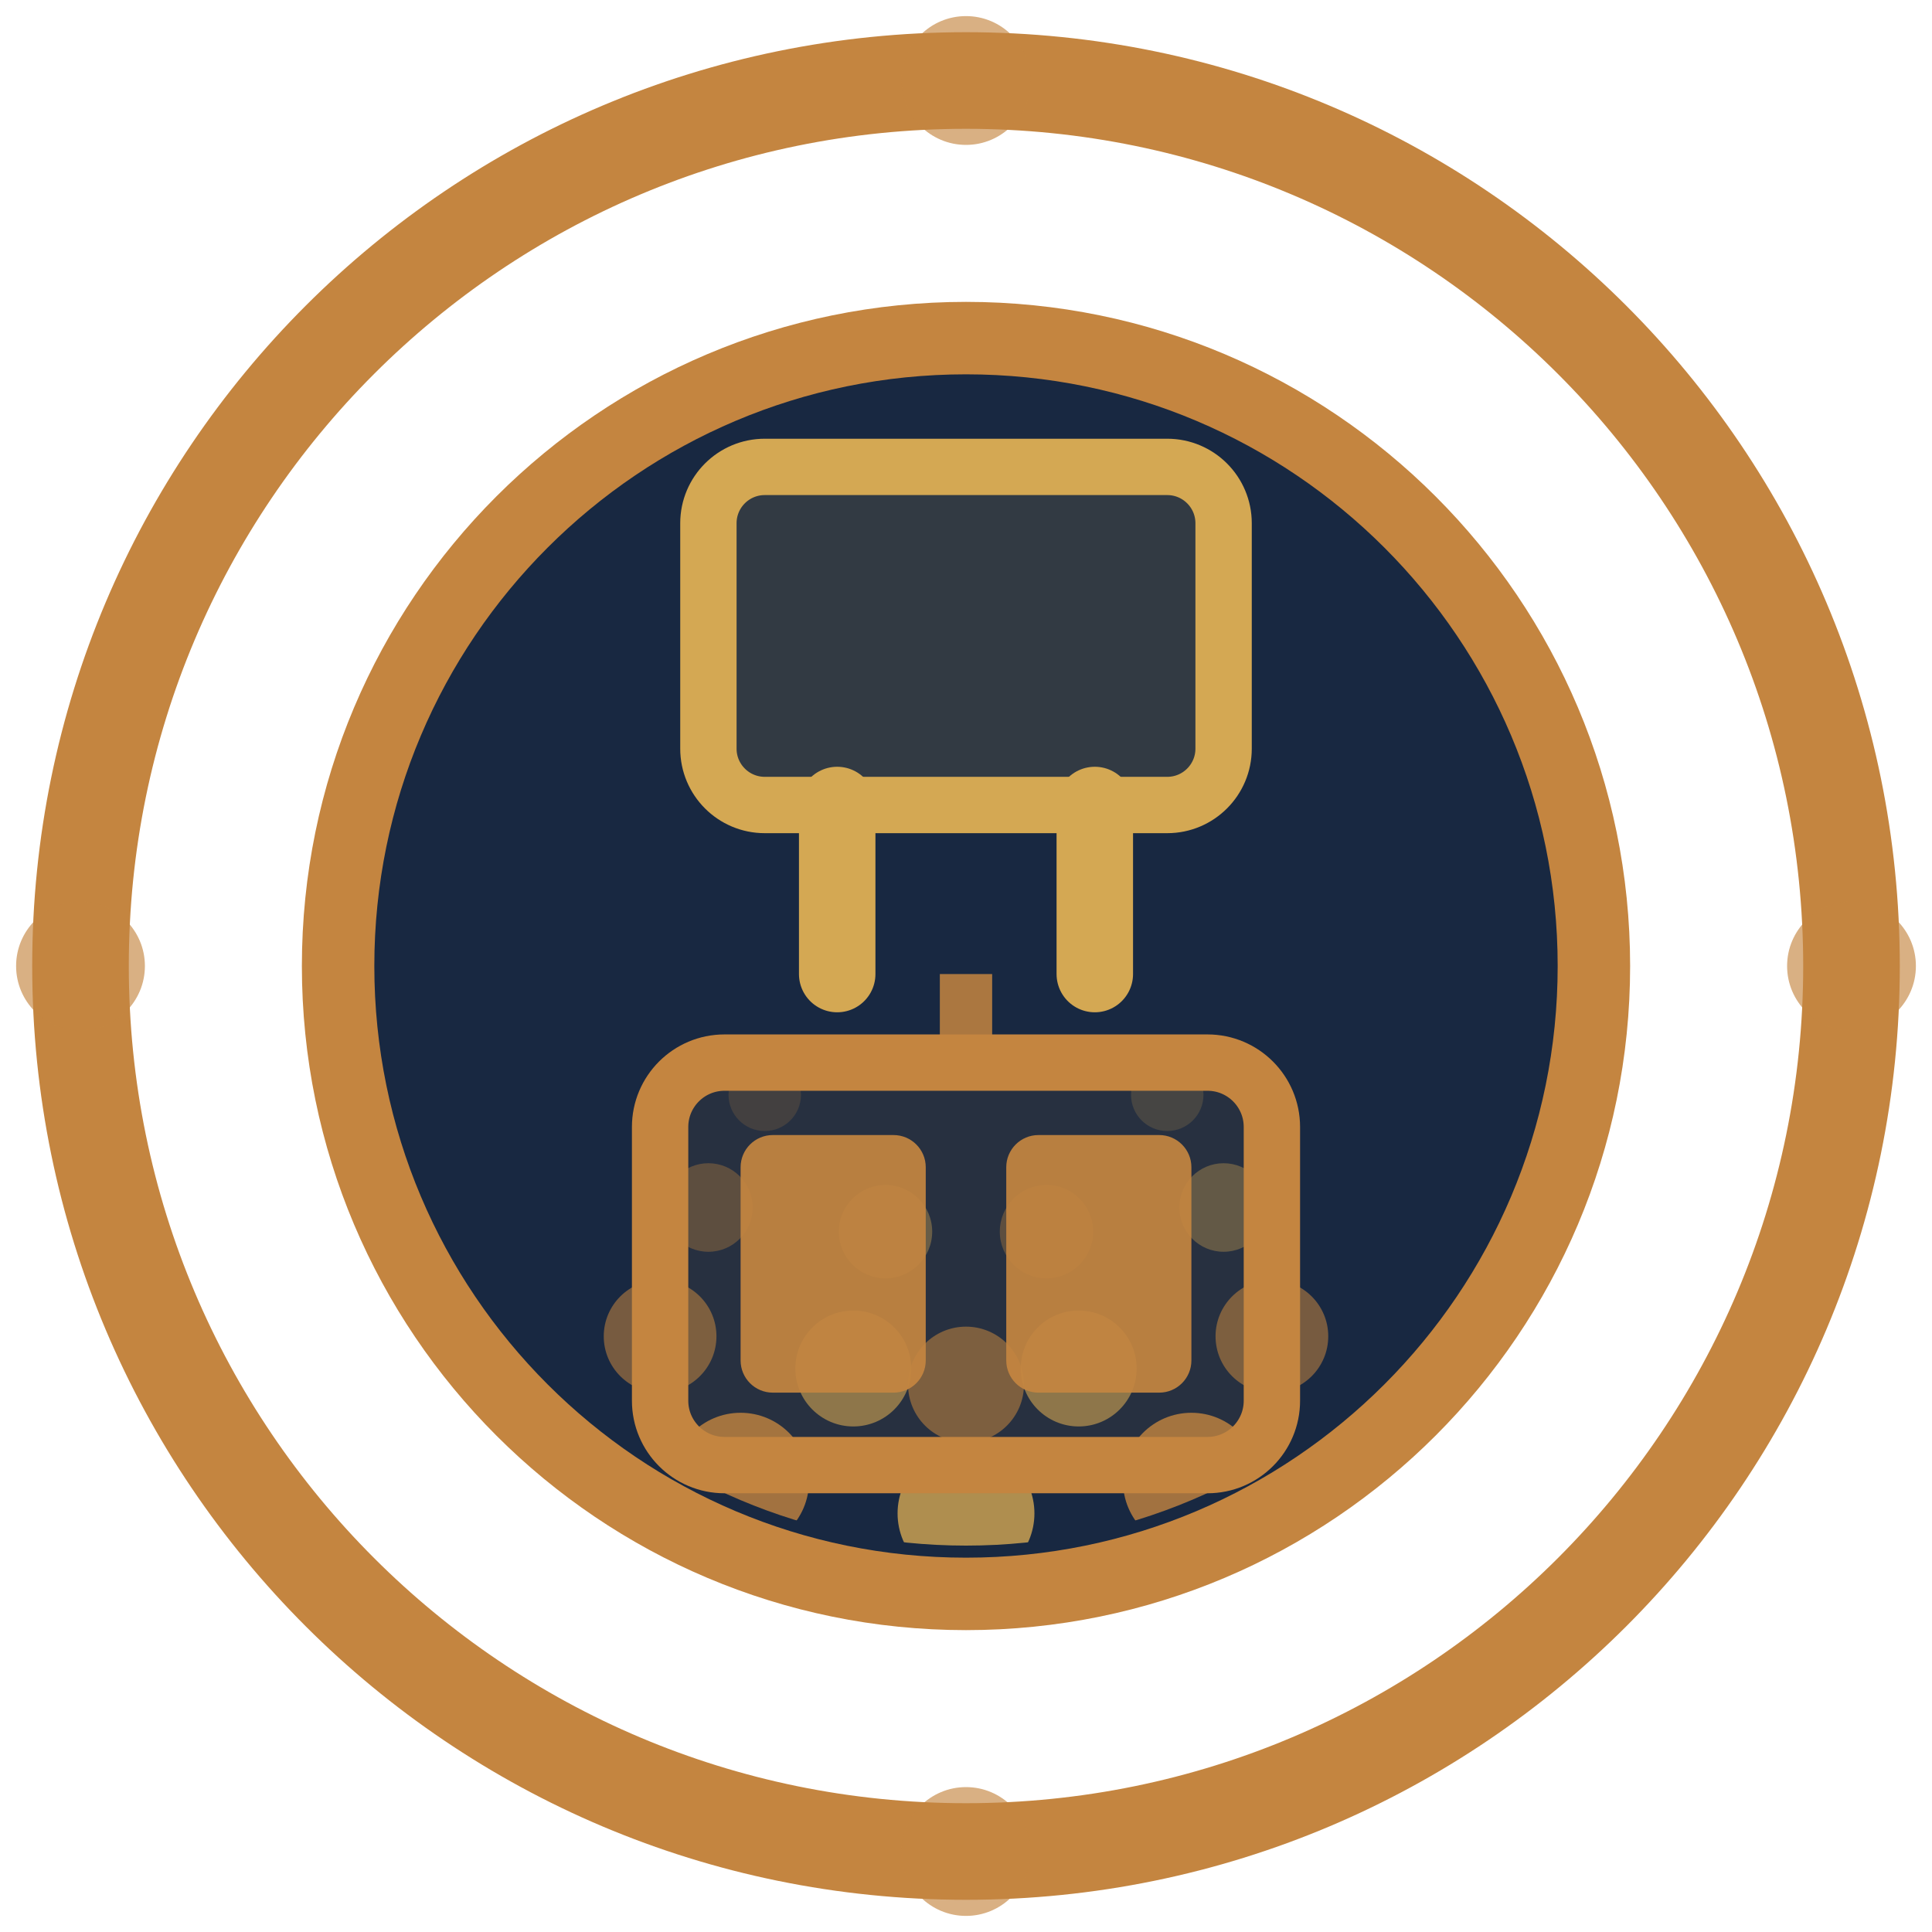
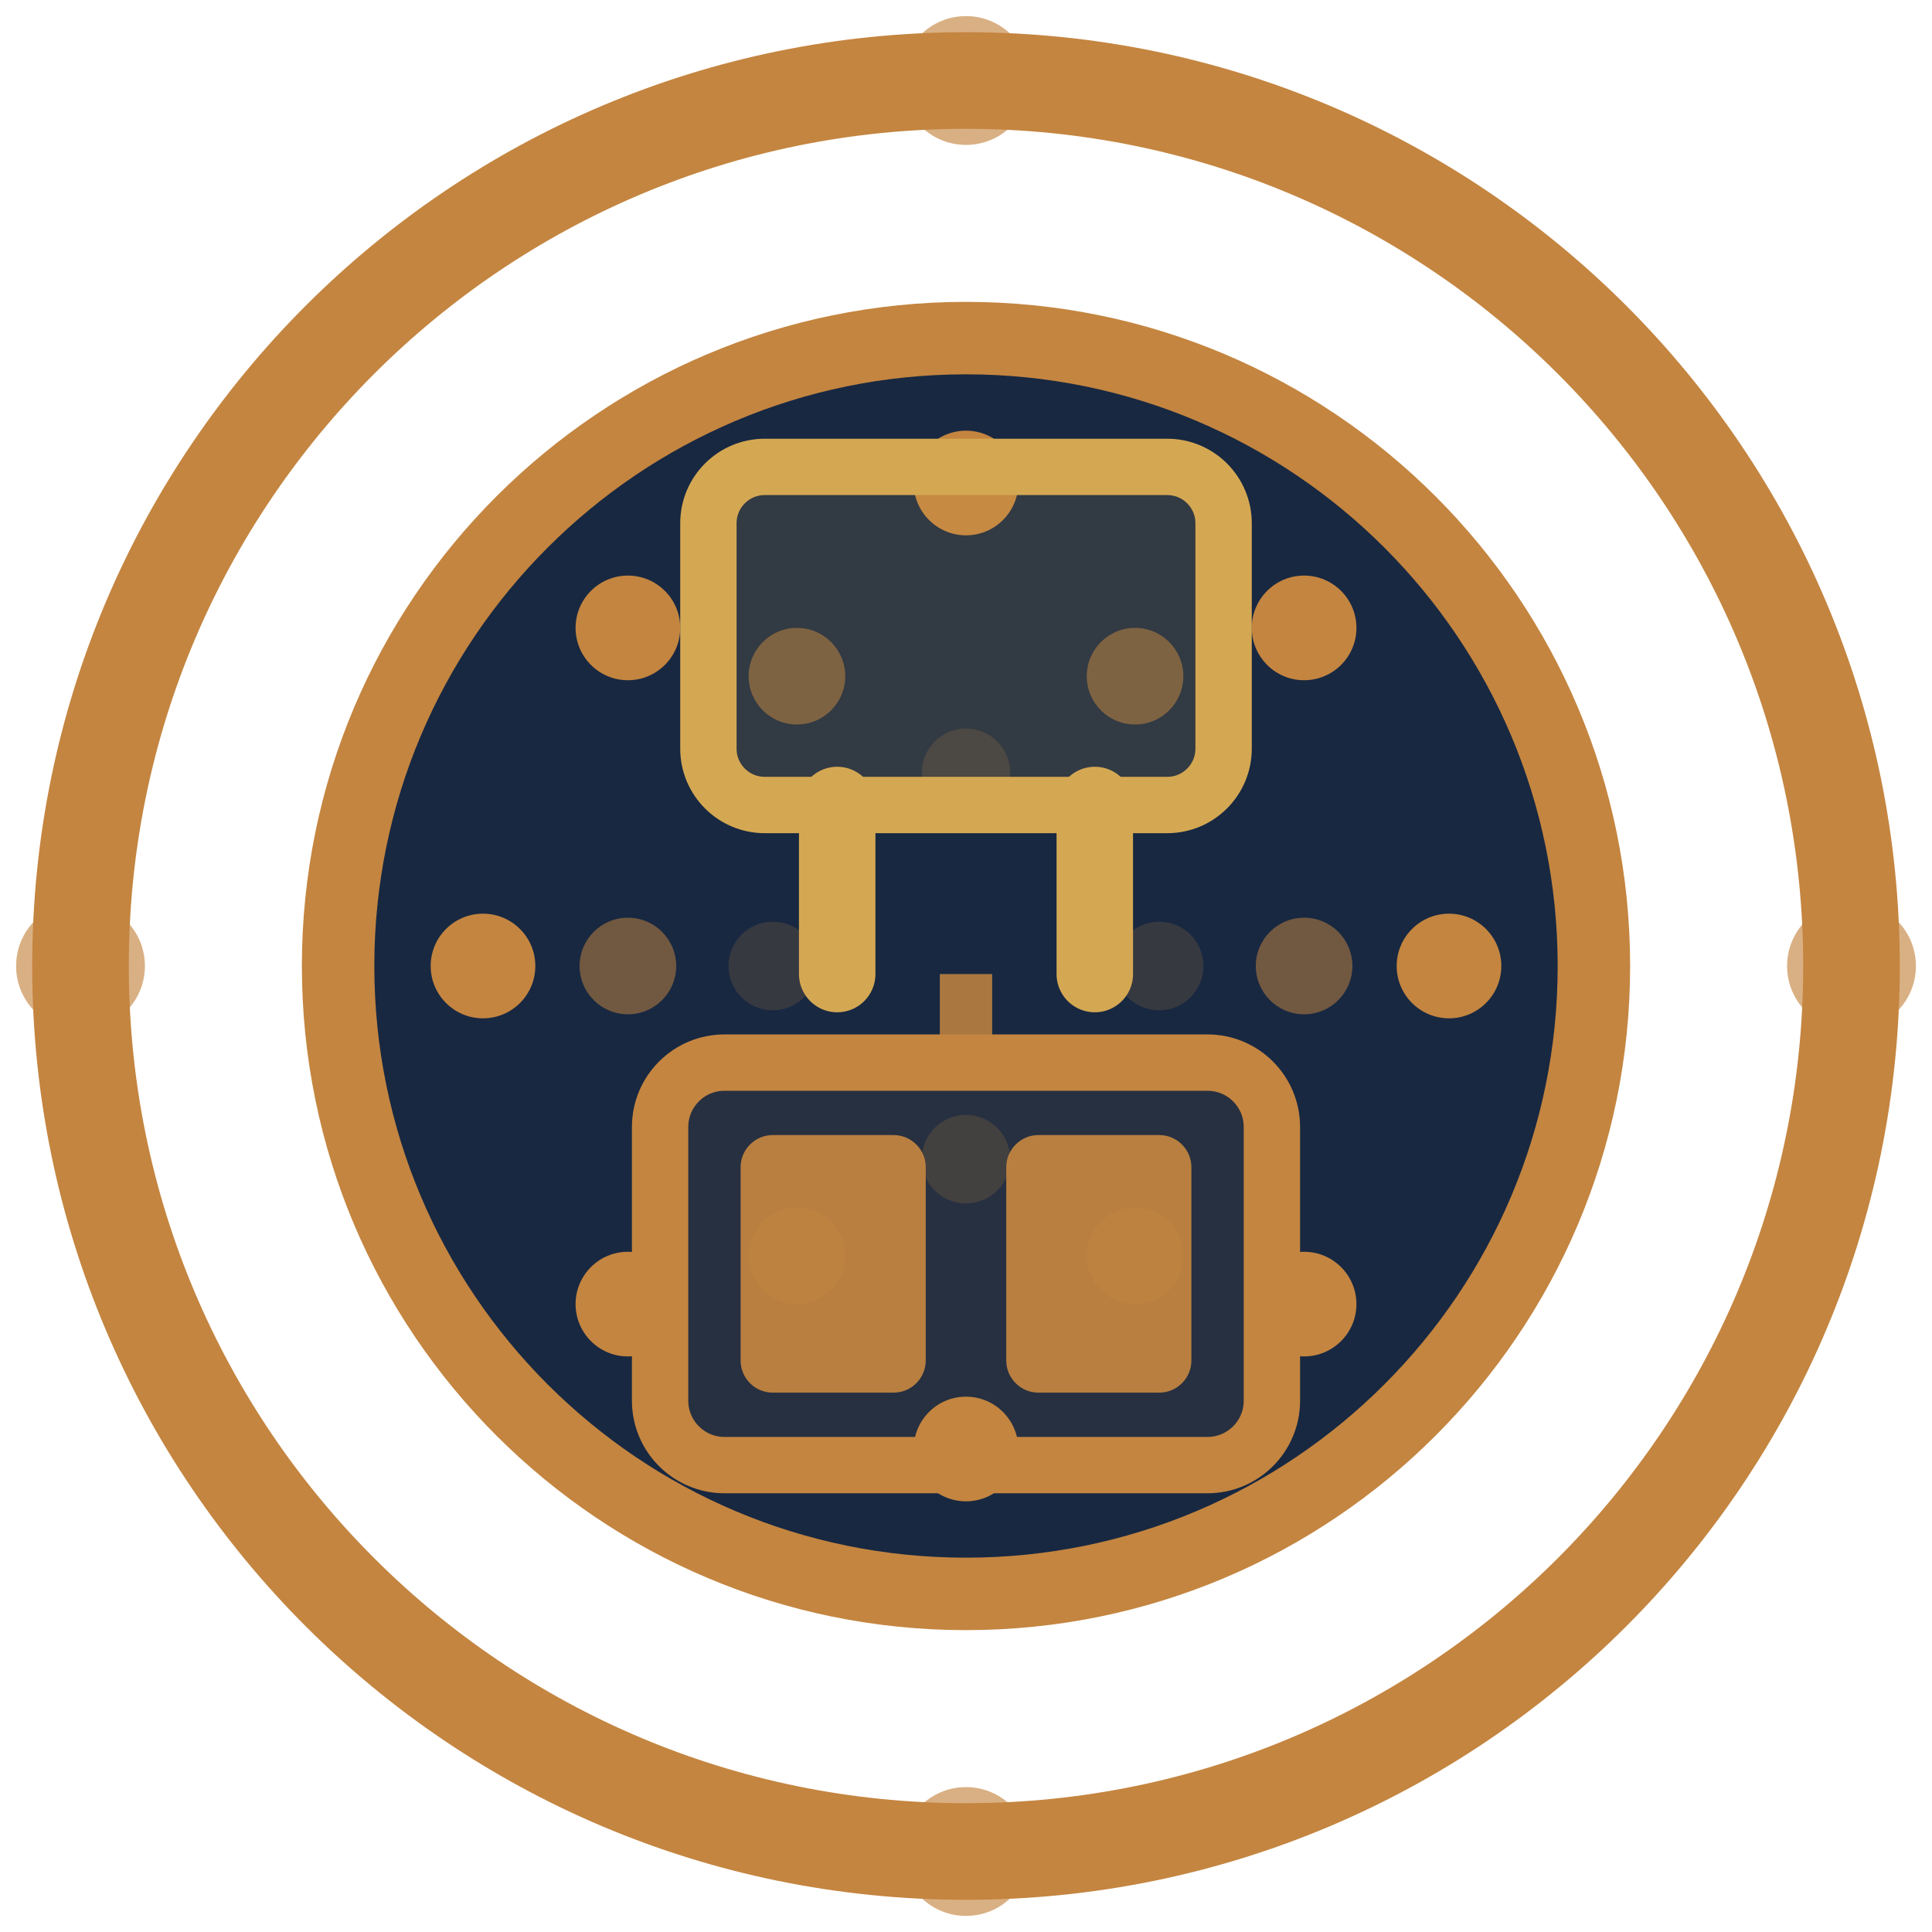
<svg xmlns="http://www.w3.org/2000/svg" viewBox="0 0 24 24" fill="none">
-   <defs>
-     <clipPath id="ic">
-       <circle cx="12" cy="12" r="7.2" />
-     </clipPath>
-   </defs>
-   <circle cx="12" cy="12" r="11" stroke="#C48540" stroke-width="1.2" fill="none" />
-   <circle cx="12" cy="12" r="7.8" stroke="#C48540" stroke-width="0.9" fill="rgba(13,30,56,0.95)" />
-   <g clip-path="url(#ic)">
-     <circle cx="9.2" cy="18.4" r="0.85" fill="#C48540" opacity="0.80" />
-     <circle cx="12" cy="18.8" r="0.85" fill="#D4A853" opacity="0.80" />
-     <circle cx="14.8" cy="18.4" r="0.85" fill="#C48540" opacity="0.80" />
-     <circle cx="8.2" cy="16.6" r="0.70" fill="#C48540" opacity="0.55" />
-     <circle cx="10.6" cy="17.0" r="0.72" fill="#D4A853" opacity="0.60" />
-     <circle cx="12" cy="17.2" r="0.72" fill="#C48540" opacity="0.55" />
-     <circle cx="13.4" cy="17.0" r="0.72" fill="#D4A853" opacity="0.60" />
-     <circle cx="15.8" cy="16.6" r="0.70" fill="#C48540" opacity="0.55" />
-     <circle cx="8.8" cy="15.0" r="0.55" fill="#C48540" opacity="0.35" />
-     <circle cx="11.0" cy="15.3" r="0.58" fill="#D4A853" opacity="0.38" />
-     <circle cx="13.0" cy="15.3" r="0.58" fill="#C48540" opacity="0.35" />
-     <circle cx="15.2" cy="15.0" r="0.55" fill="#D4A853" opacity="0.35" />
-     <circle cx="9.5" cy="13.6" r="0.45" fill="#C48540" opacity="0.18" />
-     <circle cx="14.5" cy="13.6" r="0.45" fill="#D4A853" opacity="0.18" />
-   </g>
+   <circle cx="12" cy="12" r="11" stroke="#C48540" stroke-width="1.2" />
+   <circle cx="12" cy="12" r="7.8" fill="rgba(13,30,56,0.95)" stroke="#C48540" stroke-width="0.9" />
+   <circle cx="18.0" cy="12.0" r="0.65" fill="#C48540" />
+   <circle cx="16.2" cy="16.2" r="0.65" fill="#C48540" />
+   <circle cx="12.0" cy="18.0" r="0.65" fill="#C48540" />
+   <circle cx="7.8" cy="16.2" r="0.65" fill="#C48540" />
+   <circle cx="6.0" cy="12.0" r="0.65" fill="#C48540" />
+   <circle cx="7.8" cy="7.8" r="0.65" fill="#C48540" />
+   <circle cx="12.0" cy="6.0" r="0.65" fill="#C48540" />
+   <circle cx="16.2" cy="7.8" r="0.65" fill="#C48540" />
+   <circle cx="16.2" cy="12.0" r="0.60" fill="#C48540" opacity="0.52" />
+   <circle cx="14.1" cy="15.6" r="0.60" fill="#C48540" opacity="0.52" />
+   <circle cx="9.9" cy="15.6" r="0.60" fill="#C48540" opacity="0.52" />
+   <circle cx="7.8" cy="12.0" r="0.60" fill="#C48540" opacity="0.52" />
+   <circle cx="9.9" cy="8.4" r="0.60" fill="#C48540" opacity="0.52" />
+   <circle cx="14.1" cy="8.4" r="0.60" fill="#C48540" opacity="0.52" />
+   <circle cx="14.4" cy="12.0" r="0.55" fill="#C48540" opacity="0.18" />
+   <circle cx="12.0" cy="14.4" r="0.55" fill="#C48540" opacity="0.18" />
+   <circle cx="9.6" cy="12.0" r="0.55" fill="#C48540" opacity="0.18" />
+   <circle cx="12.0" cy="9.6" r="0.55" fill="#C48540" opacity="0.18" />
  <rect x="8.8" y="5.8" width="6.4" height="4.2" rx="0.7" fill="#D4A853" fill-opacity="0.14" stroke="#D4A853" stroke-width="0.7" />
  <line x1="10.4" y1="10.0" x2="10.4" y2="12.1" stroke="#D4A853" stroke-width="0.95" stroke-linecap="round" />
  <line x1="13.6" y1="10.0" x2="13.6" y2="12.1" stroke="#D4A853" stroke-width="0.95" stroke-linecap="round" />
  <line x1="12" y1="12.1" x2="12" y2="13.2" stroke="#C48540" stroke-width="0.65" stroke-dasharray="0.9,0.9" opacity="0.85" />
  <rect x="8.2" y="13.2" width="7.6" height="5.0" rx="0.8" fill="rgba(196,133,58,0.09)" stroke="#C48540" stroke-width="0.7" />
  <rect x="9.2" y="14.1" width="2.3" height="3.2" rx="0.4" fill="#C48540" opacity="0.92" />
  <rect x="12.5" y="14.1" width="2.3" height="3.2" rx="0.4" fill="#C48540" opacity="0.92" />
-   <circle cx="12" cy="1.0" r="0.8" fill="#C48540" opacity="0.65" />
-   <circle cx="23.0" cy="12" r="0.8" fill="#C48540" opacity="0.65" />
-   <circle cx="12" cy="23.0" r="0.8" fill="#C48540" opacity="0.65" />
-   <circle cx="1.0" cy="12" r="0.8" fill="#C48540" opacity="0.65" />
+   <circle cx="12.0" cy="1.0" r="0.8" fill="#C48540" opacity="0.65" />
+   <circle cx="23.0" cy="12.0" r="0.8" fill="#C48540" opacity="0.65" />
+   <circle cx="12.0" cy="23.0" r="0.8" fill="#C48540" opacity="0.65" />
+   <circle cx="1.0" cy="12.0" r="0.8" fill="#C48540" opacity="0.65" />
</svg>
